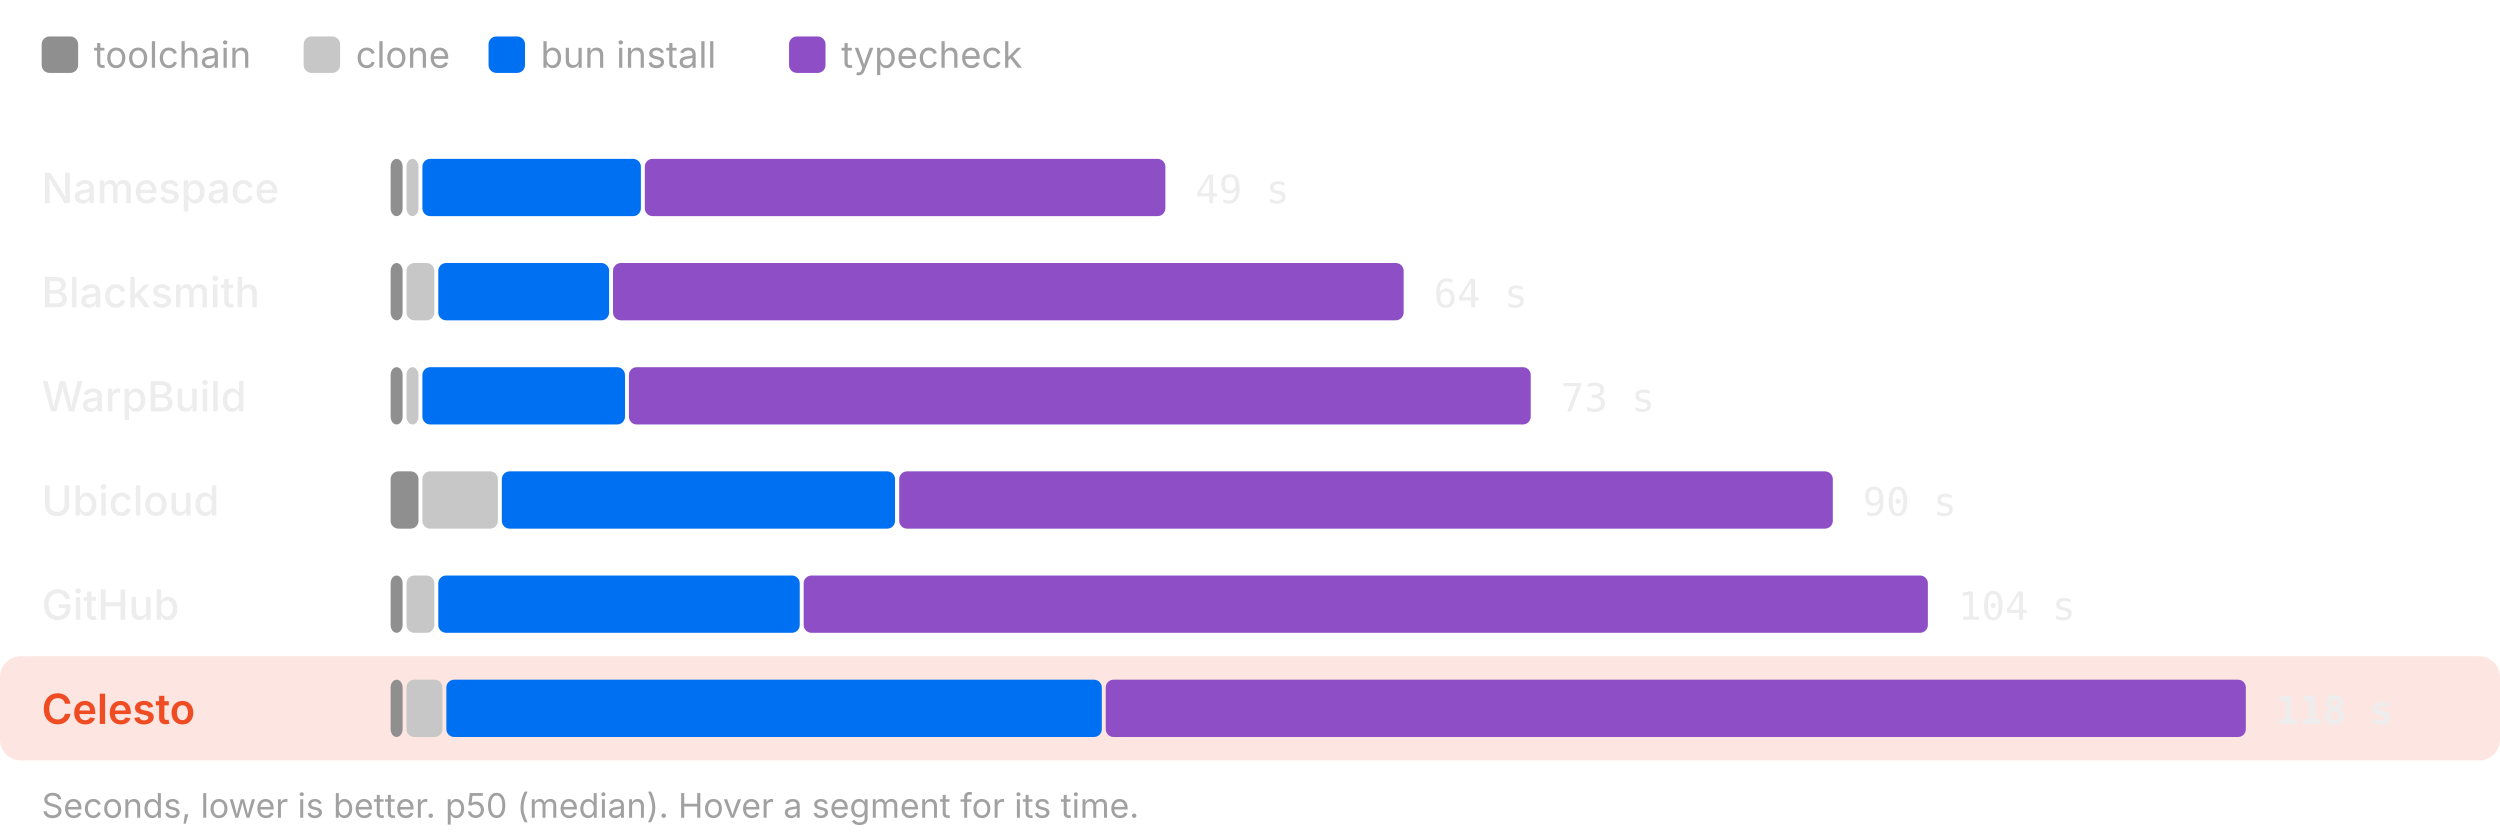
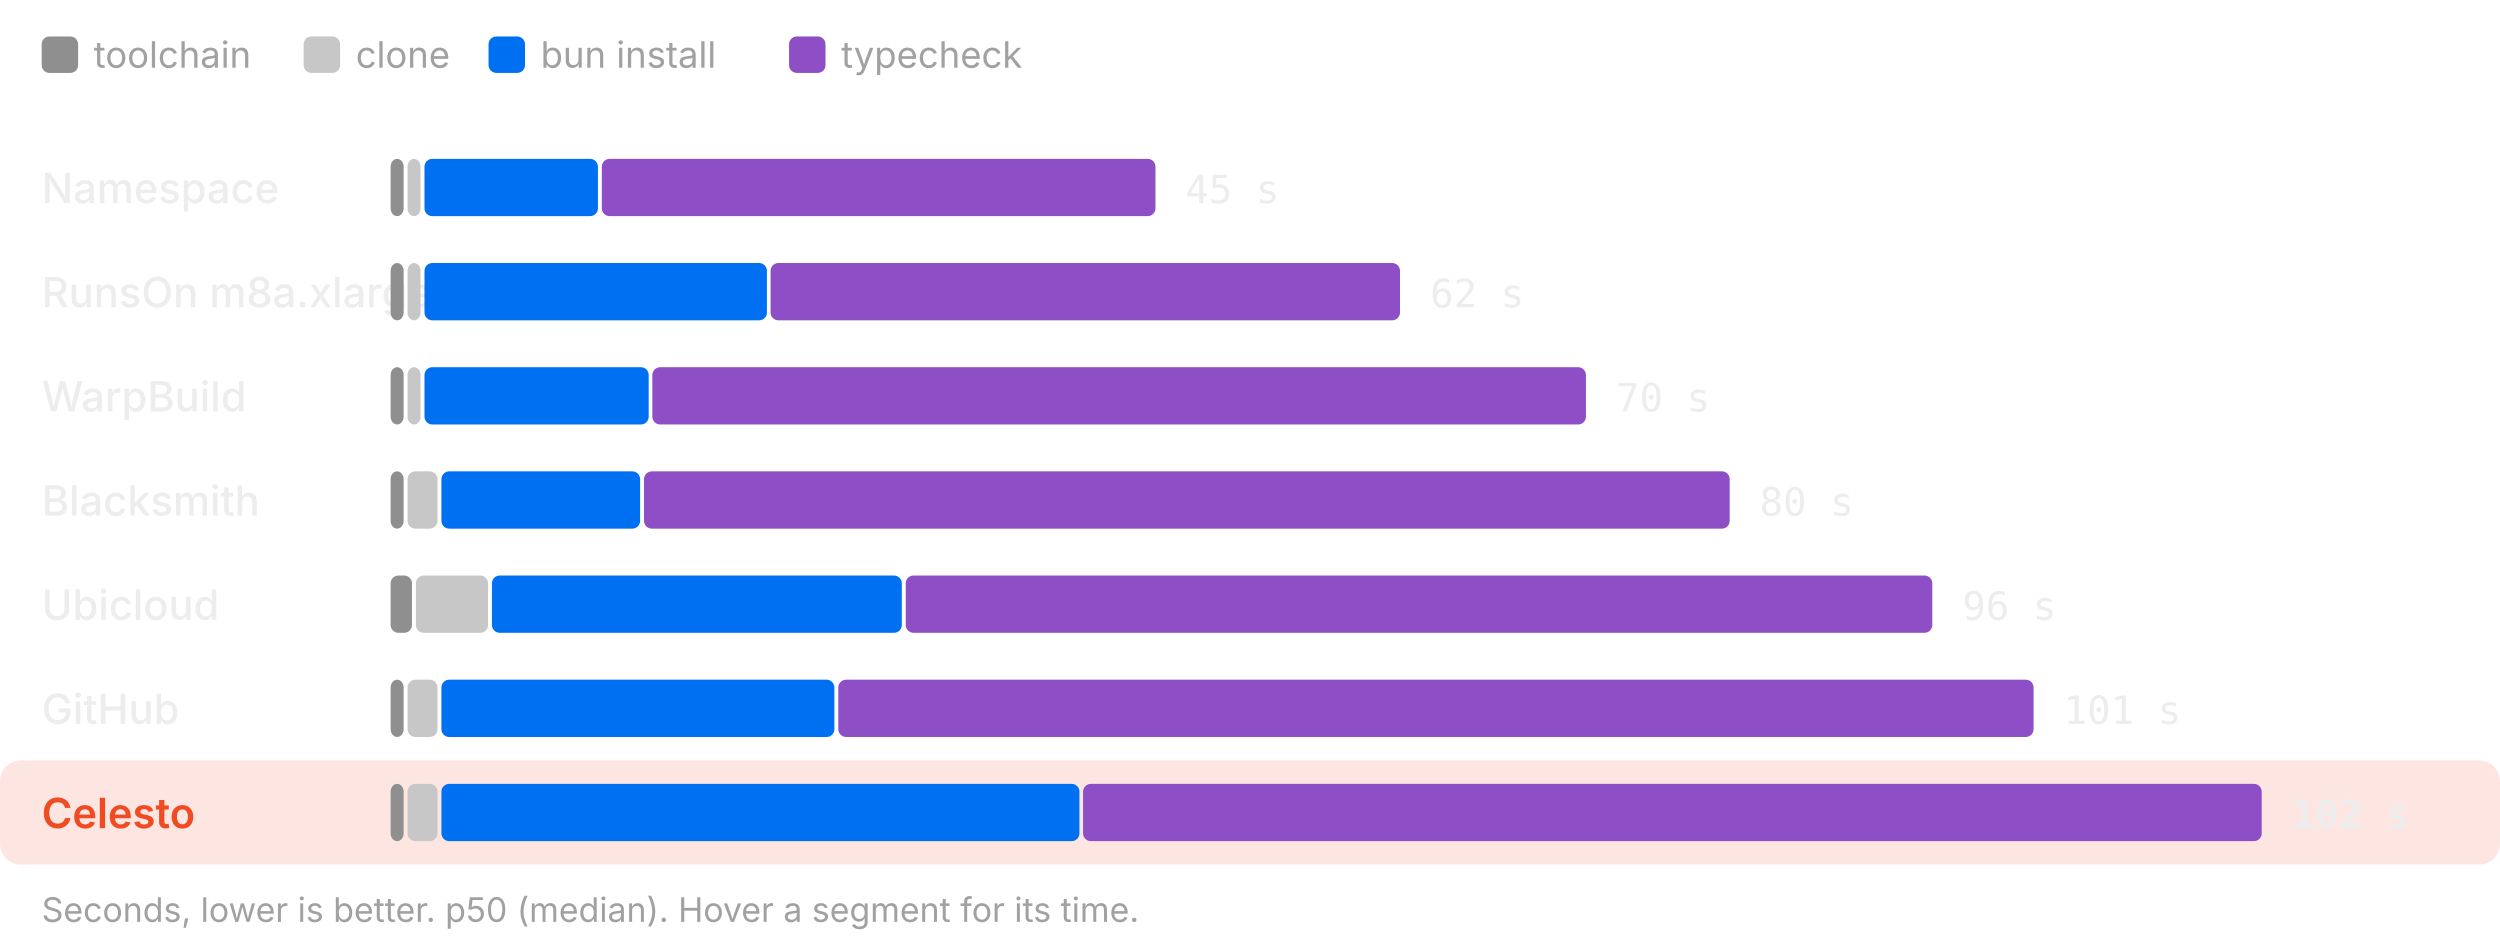
- <svg xmlns="http://www.w3.org/2000/svg" viewBox="0 0 960 322" font-family="Geist,Inter,-apple-system,BlinkMacSystemFont,Segoe UI,sans-serif">
+ <svg xmlns="http://www.w3.org/2000/svg" viewBox="0 0 960 362" font-family="Geist,Inter,-apple-system,BlinkMacSystemFont,Segoe UI,sans-serif">
  <style>.t{fill:#ededed}.m{fill:#a1a1a1}.hl{fill:#F04C24;fill-opacity:.14}.n{fill:#8f8f8f;fill-opacity:.16}</style>
  <rect x="16" y="14" width="14" height="14" rx="3" fill="#8f8f8f" />
  <text x="36" y="26" font-size="14" class="m">toolchain</text>
  <rect x="116.6" y="14" width="14" height="14" rx="3" fill="#c7c7c7" />
  <text x="136.6" y="26" font-size="14" class="m">clone</text>
  <rect x="187.6" y="14" width="14" height="14" rx="3" fill="#0070f3" />
  <text x="207.6" y="26" font-size="14" class="m">bun install</text>
  <rect x="303" y="14" width="14" height="14" rx="3" fill="#8e4ec6" />
  <text x="323" y="26" font-size="14" class="m">typecheck</text>
  <text x="16" y="78" font-size="16" font-weight="500" class="t">Namespace</text>
-   <rect x="150.0" y="61" width="4.6" height="22" rx="3" fill="#8f8f8f" />
-   <rect x="156.1" y="61" width="4.6" height="22" rx="3" fill="#c7c7c7" />
-   <rect x="162.2" y="61" width="83.9" height="22" rx="3" fill="#0070f3" />
-   <rect x="247.6" y="61" width="199.9" height="22" rx="3" fill="#8e4ec6" />
-   <text x="458.983" y="78" font-size="15" font-weight="400" font-family="Geist Mono,SFMono-Regular,Menlo,Consolas,monospace" class="t">49 s</text>
-   <text x="16" y="118" font-size="16" font-weight="500" class="t">Blacksmith</text>
-   <rect x="150.0" y="101" width="4.6" height="22" rx="3" fill="#8f8f8f" />
-   <rect x="156.1" y="101" width="10.7" height="22" rx="3" fill="#c7c7c7" />
-   <rect x="168.3" y="101" width="65.6" height="22" rx="3" fill="#0070f3" />
-   <rect x="235.4" y="101" width="303.6" height="22" rx="3" fill="#8e4ec6" />
-   <text x="550.508" y="118" font-size="15" font-weight="400" font-family="Geist Mono,SFMono-Regular,Menlo,Consolas,monospace" class="t">64 s</text>
+   <rect x="150.0" y="61" width="5.0" height="22" rx="3" fill="#8f8f8f" />
+   <rect x="156.5" y="61" width="5.0" height="22" rx="3" fill="#c7c7c7" />
+   <rect x="163.0" y="61" width="66.6" height="22" rx="3" fill="#0070f3" />
+   <rect x="231.1" y="61" width="212.6" height="22" rx="3" fill="#8e4ec6" />
+   <text x="455.135" y="78" font-size="15" font-weight="400" font-family="Geist Mono,SFMono-Regular,Menlo,Consolas,monospace" class="t">45 s</text>
+   <text x="16" y="118" font-size="16" font-weight="500" class="t">RunsOn m8a.xlarge</text>
+   <rect x="150.0" y="101" width="5.0" height="22" rx="3" fill="#8f8f8f" />
+   <rect x="156.5" y="101" width="5.0" height="22" rx="3" fill="#c7c7c7" />
+   <rect x="163.0" y="101" width="131.5" height="22" rx="3" fill="#0070f3" />
+   <rect x="295.9" y="101" width="241.7" height="22" rx="3" fill="#8e4ec6" />
+   <text x="549.189" y="118" font-size="15" font-weight="400" font-family="Geist Mono,SFMono-Regular,Menlo,Consolas,monospace" class="t">62 s</text>
  <text x="16" y="158" font-size="16" font-weight="500" class="t">WarpBuild</text>
-   <rect x="150.0" y="141" width="4.6" height="22" rx="3" fill="#8f8f8f" />
-   <rect x="156.1" y="141" width="4.6" height="22" rx="3" fill="#c7c7c7" />
-   <rect x="162.2" y="141" width="77.8" height="22" rx="3" fill="#0070f3" />
-   <rect x="241.5" y="141" width="346.3" height="22" rx="3" fill="#8e4ec6" />
-   <text x="599.322" y="158" font-size="15" font-weight="400" font-family="Geist Mono,SFMono-Regular,Menlo,Consolas,monospace" class="t">73 s</text>
-   <text x="16" y="198" font-size="16" font-weight="500" class="t">Ubicloud</text>
-   <rect x="150.0" y="181" width="10.7" height="22" rx="3" fill="#8f8f8f" />
-   <rect x="162.2" y="181" width="29.0" height="22" rx="3" fill="#c7c7c7" />
-   <rect x="192.7" y="181" width="151.0" height="22" rx="3" fill="#0070f3" />
-   <rect x="345.3" y="181" width="358.5" height="22" rx="3" fill="#8e4ec6" />
-   <text x="715.254" y="198" font-size="15" font-weight="400" font-family="Geist Mono,SFMono-Regular,Menlo,Consolas,monospace" class="t">90 s</text>
-   <text x="16" y="238" font-size="16" font-weight="500" class="t">GitHub</text>
-   <rect x="150.0" y="221" width="4.6" height="22" rx="3" fill="#8f8f8f" />
-   <rect x="156.1" y="221" width="10.7" height="22" rx="3" fill="#c7c7c7" />
-   <rect x="168.3" y="221" width="138.8" height="22" rx="3" fill="#0070f3" />
-   <rect x="308.6" y="221" width="431.7" height="22" rx="3" fill="#8e4ec6" />
-   <text x="751.864" y="238" font-size="15" font-weight="400" font-family="Geist Mono,SFMono-Regular,Menlo,Consolas,monospace" class="t">104 s</text>
-   <rect x="0" y="252" width="960" height="40" rx="8" class="hl" />
-   <text x="16" y="278" font-size="16" font-weight="600" fill="#F04C24">Celesto</text>
-   <rect x="150.0" y="261" width="4.6" height="22" rx="3" fill="#8f8f8f" />
-   <rect x="156.1" y="261" width="13.8" height="22" rx="3" fill="#c7c7c7" />
-   <rect x="171.4" y="261" width="251.7" height="22" rx="3" fill="#0070f3" />
-   <rect x="424.6" y="261" width="437.8" height="22" rx="3" fill="#8e4ec6" />
-   <text x="873.898" y="278" font-size="15" font-weight="600" font-family="Geist Mono,SFMono-Regular,Menlo,Consolas,monospace" class="t">118 s</text>
-   <text x="16" y="314" font-size="13" class="m">Seconds, lower is better. p50 (median). Hover a segment for its time.</text>
+   <rect x="150.0" y="141" width="5.0" height="22" rx="3" fill="#8f8f8f" />
+   <rect x="156.5" y="141" width="5.0" height="22" rx="3" fill="#c7c7c7" />
+   <rect x="163.0" y="141" width="86.1" height="22" rx="3" fill="#0070f3" />
+   <rect x="250.5" y="141" width="358.5" height="22" rx="3" fill="#8e4ec6" />
+   <text x="620.541" y="158" font-size="15" font-weight="400" font-family="Geist Mono,SFMono-Regular,Menlo,Consolas,monospace" class="t">70 s</text>
+   <text x="16" y="198" font-size="16" font-weight="500" class="t">Blacksmith</text>
+   <rect x="150.0" y="181" width="5.0" height="22" rx="3" fill="#8f8f8f" />
+   <rect x="156.5" y="181" width="11.5" height="22" rx="3" fill="#c7c7c7" />
+   <rect x="169.5" y="181" width="76.3" height="22" rx="3" fill="#0070f3" />
+   <rect x="247.3" y="181" width="416.9" height="22" rx="3" fill="#8e4ec6" />
+   <text x="675.676" y="198" font-size="15" font-weight="400" font-family="Geist Mono,SFMono-Regular,Menlo,Consolas,monospace" class="t">80 s</text>
+   <text x="16" y="238" font-size="16" font-weight="500" class="t">Ubicloud</text>
+   <rect x="150.0" y="221" width="8.2" height="22" rx="3" fill="#8f8f8f" />
+   <rect x="159.7" y="221" width="27.7" height="22" rx="3" fill="#c7c7c7" />
+   <rect x="188.9" y="221" width="157.4" height="22" rx="3" fill="#0070f3" />
+   <rect x="347.8" y="221" width="394.2" height="22" rx="3" fill="#8e4ec6" />
+   <text x="753.514" y="238" font-size="15" font-weight="400" font-family="Geist Mono,SFMono-Regular,Menlo,Consolas,monospace" class="t">96 s</text>
+   <text x="16" y="278" font-size="16" font-weight="500" class="t">GitHub</text>
+   <rect x="150.0" y="261" width="5.0" height="22" rx="3" fill="#8f8f8f" />
+   <rect x="156.5" y="261" width="11.5" height="22" rx="3" fill="#c7c7c7" />
+   <rect x="169.5" y="261" width="150.9" height="22" rx="3" fill="#0070f3" />
+   <rect x="321.9" y="261" width="459.0" height="22" rx="3" fill="#8e4ec6" />
+   <text x="792.432" y="278" font-size="15" font-weight="400" font-family="Geist Mono,SFMono-Regular,Menlo,Consolas,monospace" class="t">101 s</text>
+   <rect x="0" y="292" width="960" height="40" rx="8" class="hl" />
+   <text x="16" y="318" font-size="16" font-weight="600" fill="#F04C24">Celesto</text>
+   <rect x="150.0" y="301" width="5.0" height="22" rx="3" fill="#8f8f8f" />
+   <rect x="156.5" y="301" width="11.5" height="22" rx="3" fill="#c7c7c7" />
+   <rect x="169.5" y="301" width="245.0" height="22" rx="3" fill="#0070f3" />
+   <rect x="415.9" y="301" width="452.6" height="22" rx="3" fill="#8e4ec6" />
+   <text x="880" y="318" font-size="15" font-weight="600" font-family="Geist Mono,SFMono-Regular,Menlo,Consolas,monospace" class="t">102 s</text>
+   <text x="16" y="354" font-size="13" class="m">Seconds, lower is better. p50 (median). Hover a segment for its time.</text>
</svg>
